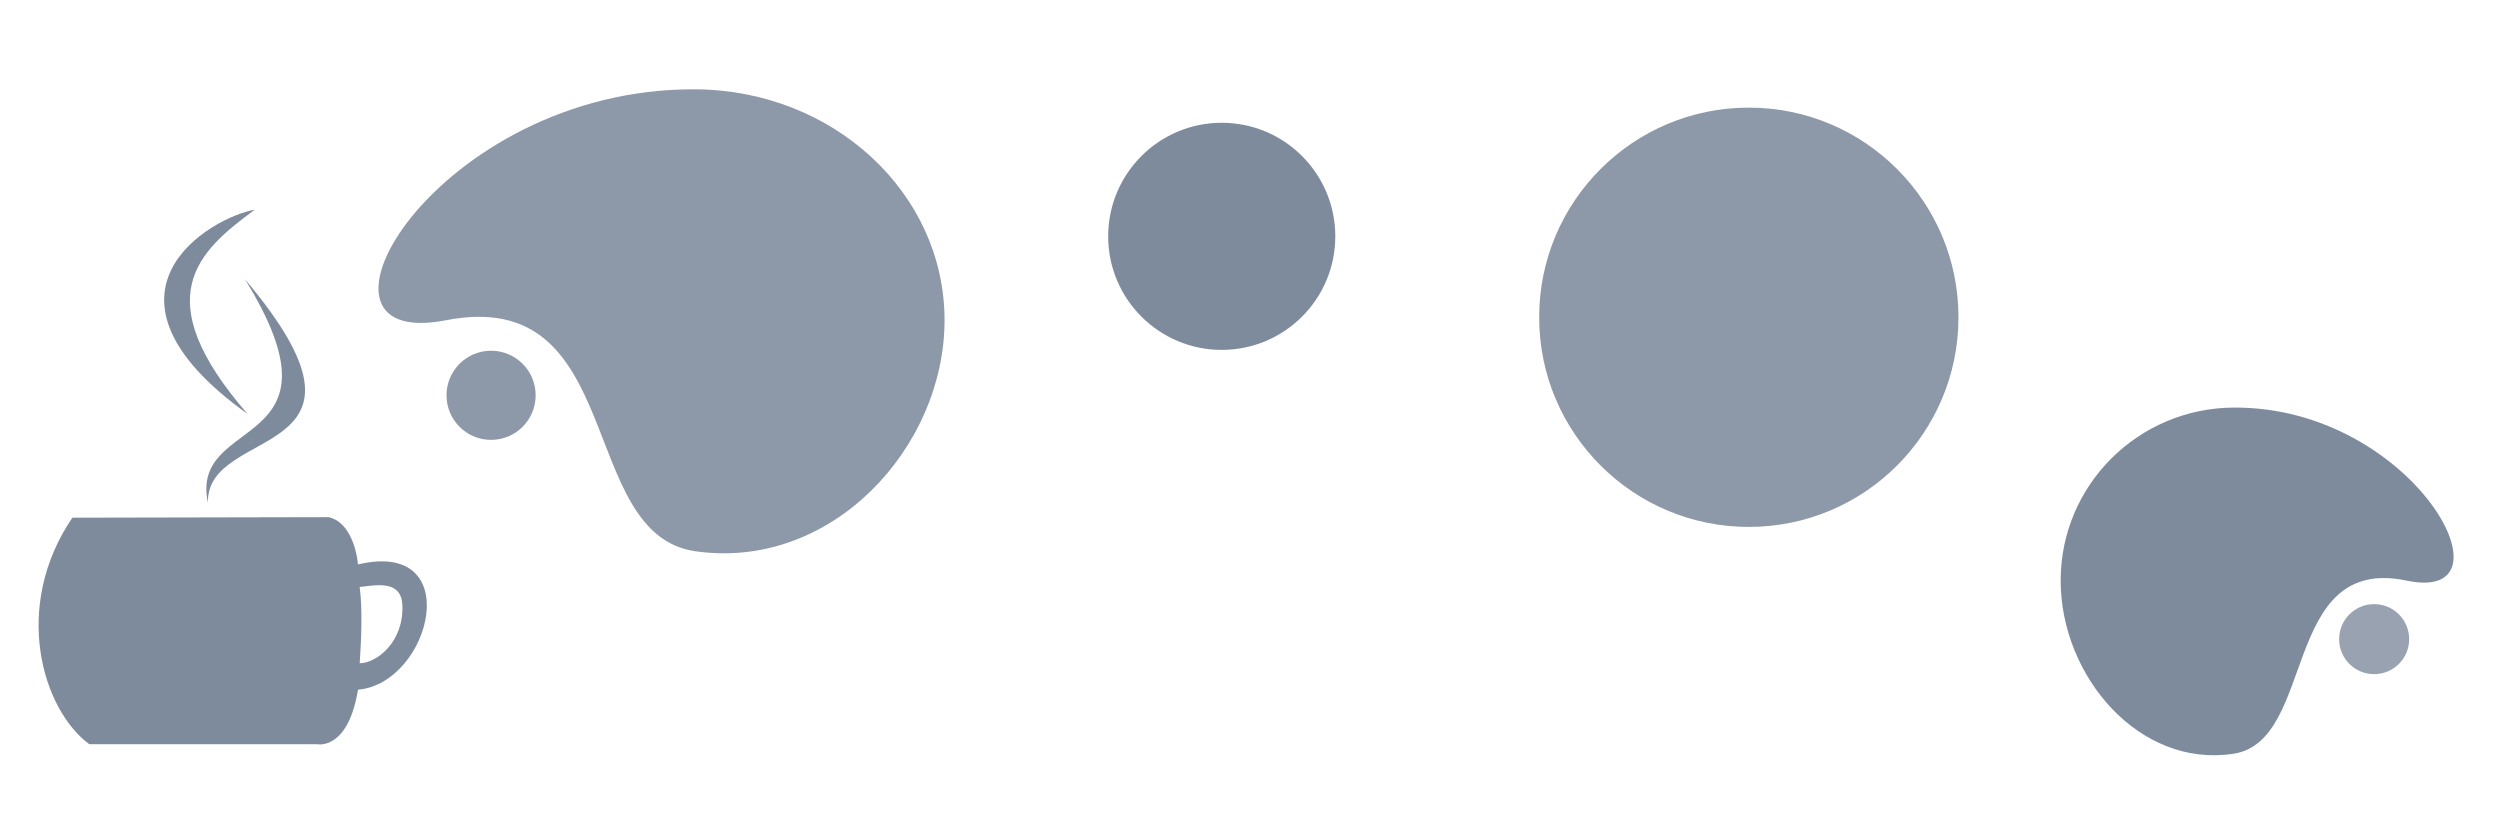
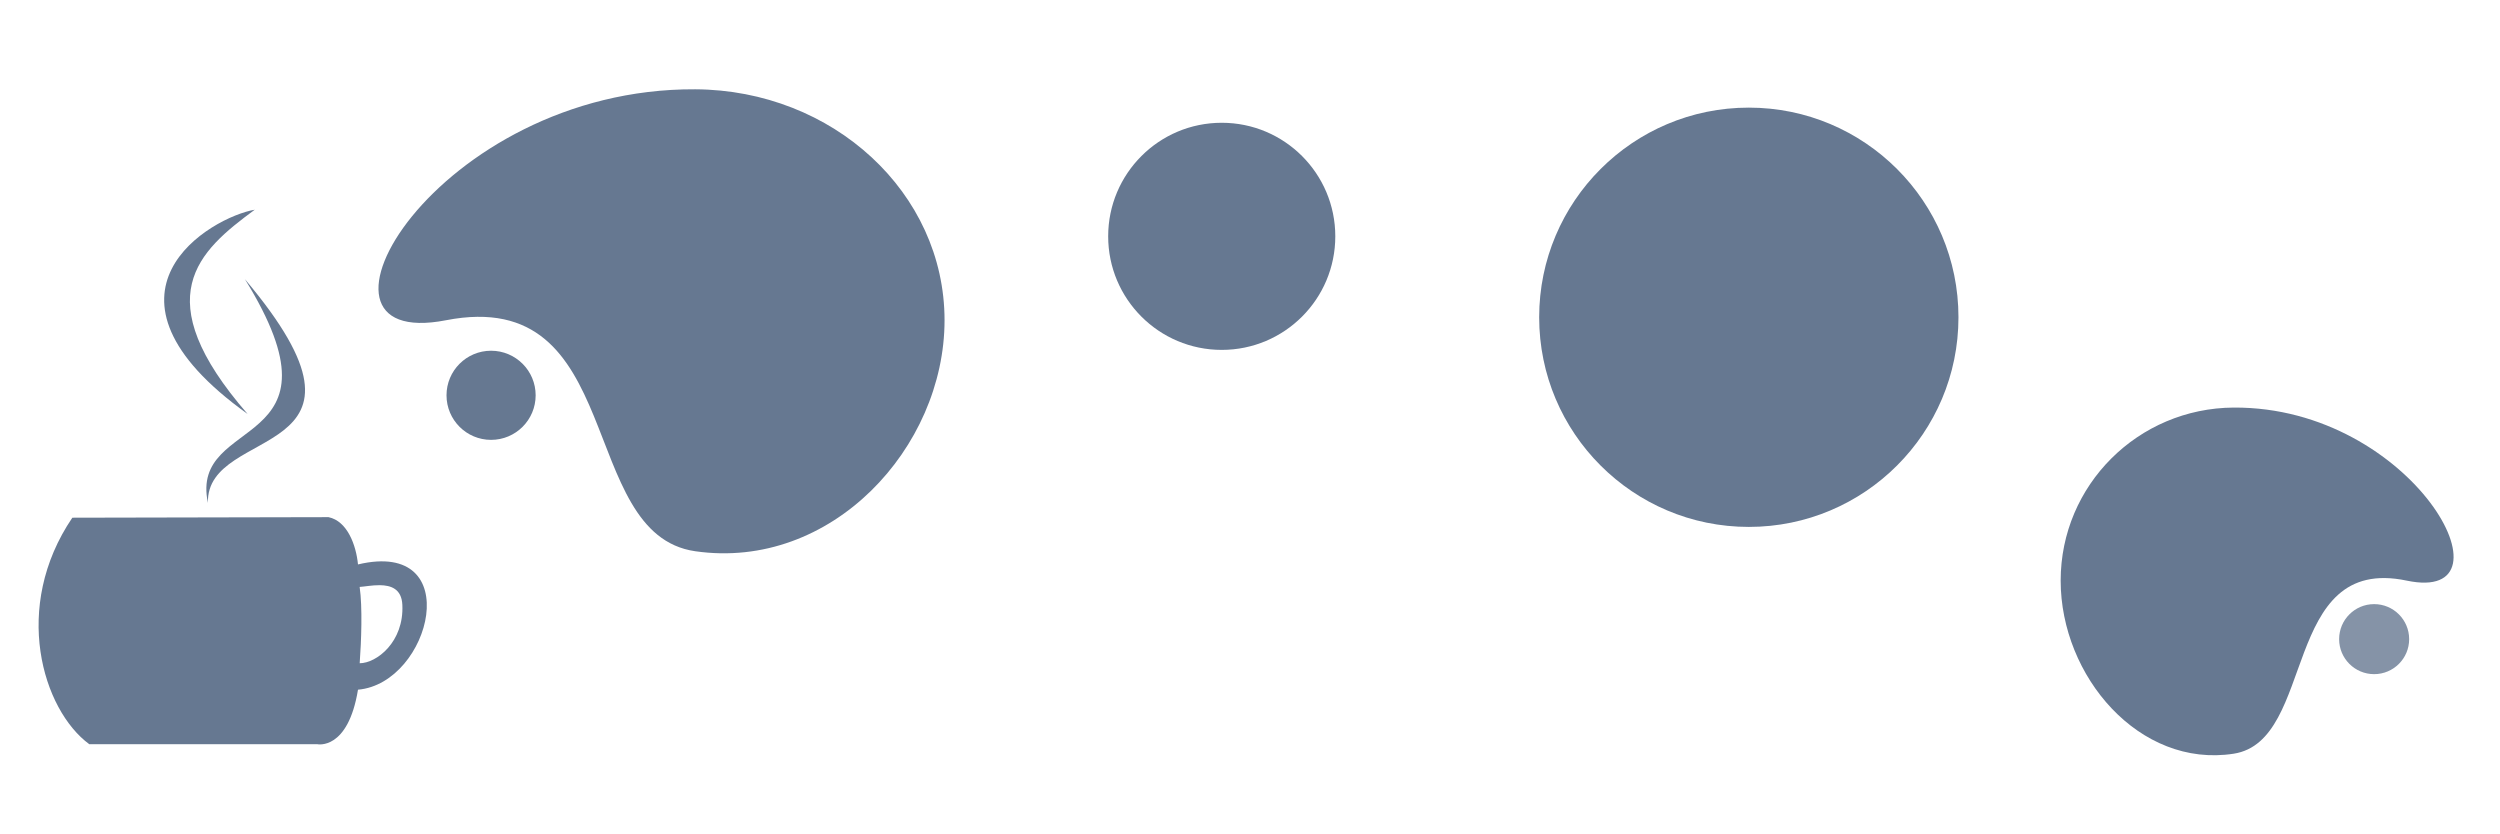
<svg xmlns="http://www.w3.org/2000/svg" width="1500" height="500" viewBox="0 0 1500 500" version="1.1" id="svg5">
  <defs id="defs2">
    <rect x="431.045" y="12.922" width="165.659" height="424.727" id="rect15640" />
    <rect x="275.128" y="63.487" width="125.478" height="90.347" id="rect65638" />
    <rect x="274.669" y="83.017" width="125.019" height="70.818" id="rect62530" />
    <rect x="10.947" y="14.716" width="1221.724" height="487.932" id="rect43298" />
    <clipPath clipPathUnits="userSpaceOnUse" id="clipPath1952">
      <rect style="display:block;fill:#000000;fill-opacity:1;stroke:#000000;stroke-width:8.899;stroke-linecap:butt;stroke-linejoin:miter;stroke-miterlimit:4;stroke-dasharray:17.798, 53.394;stroke-dashoffset:0;stroke-opacity:1;paint-order:markers fill stroke" id="rect1954" width="386.741" height="415.067" x="556.629" y="282.485" />
    </clipPath>
    <rect x="275.128" y="63.487" width="125.478" height="90.347" id="rect65638-6" />
    <rect x="275.128" y="63.487" width="125.478" height="90.347" id="rect65638-8" />
    <rect x="431.045" y="12.922" width="165.659" height="424.727" id="rect935" />
  </defs>
  <g id="layer2">
-     <g id="g79712" style="display:none">
-       <path style="color:#000000;fill:#000000;fill-opacity:1;stroke:#000000;stroke-dasharray:6, 36;stroke-opacity:1;-inkscape-stroke:none" d="m 716.759,332.425 c -1.999,0.381 -3.992,0.799 -5.977,1.25 l 1.334,5.851 c 1.915,-0.436 3.838,-0.84 5.768,-1.207 z m 36.415,-3.151 -0.099,5.999 c 1.964,0.032 3.928,0.1 5.89,0.202 l 0.312,-5.993 c -2.033,-0.106 -4.067,-0.175 -6.103,-0.208 z m -77.002,16.163 c -1.85,0.852 -3.685,1.737 -5.502,2.655 l 2.704,5.356 c 1.754,-0.886 3.523,-1.739 5.306,-2.56 z m 119.221,-10.27 -1.549,5.797 c 1.9,0.508 3.791,1.045 5.668,1.618 l 1.753,-5.737 c -1.949,-0.596 -3.907,-1.153 -5.872,-1.678 z m -155.466,32.703 c -1.59,1.273 -3.155,2.575 -4.697,3.903 l 3.916,4.548 c 1.489,-1.282 3,-2.539 4.532,-3.767 z m 195.007,-16.789 -2.896,5.254 c 1.721,0.949 3.425,1.927 5.111,2.935 l 3.08,-5.151 c -1.747,-1.044 -3.513,-2.056 -5.295,-3.039 z M 610.134,398.352 c -1.236,1.615 -2.446,3.252 -3.626,4.912 l 4.89,3.477 c 1.138,-1.6 2.304,-3.18 3.499,-4.741 z m 259.37,-22.349 -4.067,4.413 c 1.444,1.331 2.865,2.689 4.262,4.071 l 4.222,-4.266 c -1.447,-1.431 -2.92,-2.838 -4.417,-4.217 z m -281.012,59.064 c -0.816,1.867 -1.597,3.748 -2.346,5.638 l 5.578,2.209 c 0.724,-1.829 1.479,-3.645 2.265,-5.443 z m 308.622,-26.591 -5.007,3.307 c 1.083,1.64 2.137,3.296 3.159,4.972 l 5.122,-3.124 c -1.061,-1.739 -2.152,-3.457 -3.274,-5.155 z m -320.804,67.441 c -0.34,2.006 -0.644,4.019 -0.912,6.039 l 5.947,0.789 c 0.259,-1.946 0.552,-3.888 0.881,-5.826 z m 339.776,-29.271 -5.658,2.001 c 0.654,1.85 1.275,3.713 1.865,5.59 l 5.724,-1.798 c -0.609,-1.94 -1.251,-3.871 -1.93,-5.792 z m -341.729,71.849 c 0.152,2.029 0.339,4.055 0.562,6.078 l 5.962,-0.656 c -0.215,-1.953 -0.396,-3.911 -0.543,-5.87 z m 344.539,-33.591 c 0.236,1.954 0.441,3.909 0.609,5.864 l 5.978,-0.513 c -0.174,-2.031 -0.386,-4.055 -0.63,-6.072 z m -330.577,73.538 -5.704,1.865 c 0.632,1.932 1.296,3.857 1.999,5.77 l 5.634,-2.067 c -0.676,-1.842 -1.318,-3.699 -1.929,-5.568 z m 330.593,-32.361 c -0.235,1.947 -0.508,3.894 -0.813,5.838 l 5.927,0.93 c 0.315,-2.008 0.598,-4.024 0.842,-6.048 z m -313.13,69.64 -5.085,3.184 c 1.081,1.727 2.193,3.432 3.334,5.116 l 4.969,-3.363 c -1.102,-1.628 -2.176,-3.274 -3.218,-4.937 z m 303.217,-29.689 c -0.702,1.836 -1.436,3.659 -2.201,5.467 l 5.525,2.34 c 0.794,-1.875 1.553,-3.765 2.28,-5.665 z m -277.276,61.659 -4.171,4.313 c 1.463,1.415 2.951,2.804 4.464,4.167 l 4.016,-4.459 c -1.46,-1.314 -2.896,-2.654 -4.309,-4.02 z m 258.025,-25.261 c -1.119,1.613 -2.268,3.207 -3.445,4.782 l 4.805,3.592 c 1.218,-1.629 2.409,-3.279 3.57,-4.952 z m -225.186,50.097 -3.016,5.186 c 1.758,1.023 3.535,2.016 5.329,2.977 l 2.833,-5.288 c -1.731,-0.928 -3.447,-1.887 -5.146,-2.876 z m 197.792,-19.356 c -1.474,1.3 -2.969,2.571 -4.487,3.816 l 3.803,4.64 c 1.575,-1.291 3.127,-2.611 4.653,-3.956 z m -159.96,35.603 -1.686,5.759 c 1.955,0.572 3.92,1.107 5.891,1.609 l 1.478,-5.814 c -1.905,-0.485 -3.799,-1.002 -5.684,-1.553 z m 126,-12.334 c -1.744,0.906 -3.502,1.782 -5.275,2.623 l 2.572,5.421 c 1.841,-0.874 3.665,-1.782 5.47,-2.72 z m -85.374,18.967 -0.243,5.995 c 2.036,0.083 4.071,0.127 6.104,0.137 l 0.032,-5.999 c -1.967,-0.01 -3.932,-0.053 -5.893,-0.133 z m 46.801,-4.592 c -1.913,0.458 -3.831,0.884 -5.754,1.273 l 1.19,5.882 c 1.997,-0.404 3.984,-0.846 5.961,-1.319 z" id="path79090" />
-       <g id="path1344" style="fill:#000000;fill-opacity:1">
-         <path style="color:#000000;fill:#000000;fill-opacity:1;stroke-width:5.832;stroke-dasharray:5.832, 46.658;-inkscape-stroke:none" d="M 977.366,497.043 H 1490.091" id="path79087" />
-         <path style="color:#000000;fill:#000000;fill-opacity:1;stroke-dasharray:5.832, 46.658;-inkscape-stroke:none" d="m 977.367,494.127 v 5.832 h 5.832 v -5.832 z m 52.488,0 v 5.832 h 5.834 v -5.832 z m 52.49,0 v 5.832 h 5.834 v -5.832 z m 52.49,0 v 5.832 h 5.832 v -5.832 z m 52.49,0 v 5.832 h 5.832 v -5.832 z m 52.49,0 v 5.832 h 5.832 v -5.832 z m 52.49,0 v 5.832 h 5.832 v -5.832 z m 52.49,0 v 5.832 h 5.832 v -5.832 z m 52.49,0 v 5.832 h 5.832 v -5.832 z m 52.49,0 v 5.832 h 5.832 v -5.832 z" id="path79084" />
+     <g id="g43027" style="opacity:1;fill:#667891;fill-opacity:1;stroke:none;stroke-width:1;stroke-miterlimit:4;stroke-dasharray:none;stroke-opacity:1">
+       <g id="g36030" transform="translate(-37.0958,-78.92031)" style="fill:#667891;fill-opacity:1;stroke:none;stroke-width:1;stroke-miterlimit:4;stroke-dasharray:none;stroke-opacity:1">
+         <path id="path1050-8" style="fill:#667891;fill-opacity:1;stroke:none;stroke-width:1;stroke-miterlimit:4;stroke-dasharray:none;stroke-opacity:1;paint-order:markers fill stroke" d="m 304.628,271.078 c 108.959,-21.273 77.888,128.236 149.598,138.582 81.637,11.778 149.598,-62.045 149.598,-138.582 0,-76.537 -66.979,-138.138 -149.598,-138.582 C 298.832,131.662 206.475,290.242 304.628,271.078 Z" />
+         <circle style="fill:#667891;fill-opacity:1;stroke:none;stroke-width:1;stroke-miterlimit:4;stroke-dasharray:none;stroke-opacity:1;paint-order:markers fill stroke" id="path2576-9" cx="331.743" cy="316.099" r="26.741" />
      </g>
-       <g id="path1344-1" style="fill:#000000;fill-opacity:1">
-         <path style="color:#000000;fill:#000000;fill-opacity:1;stroke-width:5.968;stroke-dasharray:5.968, 47.74;-inkscape-stroke:none" d="M 17.23,497.257 H 554.011" id="path79081" />
-         <path style="color:#000000;fill:#000000;fill-opacity:1;stroke-dasharray:5.968, 47.74;-inkscape-stroke:none" d="m 17.23,494.273 v 5.967 h 5.967 v -5.967 z m 53.707,0 v 5.967 h 5.967 v -5.967 z m 53.707,0 v 5.967 h 5.969 v -5.967 z m 53.709,0 v 5.967 h 5.967 v -5.967 z m 53.707,0 v 5.967 h 5.967 v -5.967 z m 53.707,0 v 5.967 h 5.969 v -5.967 z m 53.709,0 v 5.967 h 5.967 v -5.967 z m 53.707,0 v 5.967 h 5.967 v -5.967 z m 53.707,0 v 5.967 h 5.969 v -5.967 z m 53.707,0 v 5.967 h 5.969 v -5.967 z" id="path79078" />
-       </g>
+       <circle style="fill:#667891;fill-opacity:1;stroke:none;stroke-width:1;stroke-miterlimit:4;stroke-dasharray:none;stroke-opacity:1;paint-order:markers fill stroke" id="path4826" cx="1049.29" cy="190.362" r="125.786" />
    </g>
-     <g id="g43027" style="opacity:0.8;fill:#707e92;fill-opacity:1">
-       <g id="g36030" transform="translate(-37.0958,-78.92031)" style="fill:#707e92;fill-opacity:1">
-         <path id="path1050-8" style="fill:#707e92;fill-opacity:1;stroke-width:14.934;paint-order:markers fill stroke" d="m 304.628,271.078 c 108.959,-21.273 77.888,128.236 149.598,138.582 81.637,11.778 149.598,-62.045 149.598,-138.582 0,-76.537 -66.979,-138.138 -149.598,-138.582 C 298.832,131.662 206.475,290.242 304.628,271.078 Z" />
-         <circle style="fill:#707e92;fill-opacity:1;stroke-width:13.285;paint-order:markers fill stroke" id="path2576-9" cx="331.743" cy="316.099" r="26.741" />
-       </g>
-       <circle style="fill:#707e92;fill-opacity:1;stroke-width:20;paint-order:markers fill stroke" id="path4826" cx="1049.29" cy="190.362" r="125.786" />
-     </g>
-     <g id="g69891" style="opacity:0.9;fill:#707e92;fill-opacity:1">
-       <circle style="opacity:0.8;fill:#707e92;fill-opacity:1;stroke-width:10.437;paint-order:markers fill stroke" id="path2576-9-6-3" cx="1424.486" cy="383.481" r="21.008" />
-       <path id="path858" style="opacity:1;fill:#707e92;fill-opacity:1;stroke:none;stroke-width:4;stroke-linecap:butt;stroke-linejoin:miter;stroke-miterlimit:4;stroke-dasharray:none;stroke-opacity:1" d="M 197.113,310.292 43.404,310.622 C 7.013,364.248 25.428,425.8 53.578,446.53 H 190.417 c 0,0 18.364,3.933 24.381,-32.712 43.902,-3.831 65.205,-90.65 0,-75.16 -1.14,-11.553 -6.351,-25.998 -17.684,-28.367 z m 30.747,40.818 c 6.661,0.064 13.127,2.195 13.547,11.766 1.089,22.295 -15.477,35.049 -25.59,35.071 0.964,-13.173 1.733,-33.638 -0.026,-45.789 2.865,-0.169 7.513,-1.092 12.07,-1.048 z" />
-       <path style="opacity:1;fill:#707e92;fill-opacity:1;stroke:none;stroke-width:4;stroke-linecap:butt;stroke-linejoin:miter;stroke-miterlimit:4;stroke-dasharray:none;stroke-opacity:1" d="m 146.924,167.483 c 93.136,110.41 -23.51,86.489 -22.167,134.26 -11.526,-53.778 86.913,-29.578 22.167,-134.26 z" id="path3702" />
-       <path style="display:inline;opacity:1;fill:#707e92;fill-opacity:1;stroke:none;stroke-width:4;stroke-linecap:butt;stroke-linejoin:miter;stroke-miterlimit:4;stroke-dasharray:none;stroke-opacity:1" d="m 148.553,248.39 c -61.03,-70.201 -29.508,-97.661 4.312,-122.567 -25.941,4.361 -105.718,49.911 -4.312,122.567 z" id="path3817" />
-       <path id="path1050" style="opacity:1;fill:#707e92;fill-opacity:1;stroke-width:10.77;paint-order:markers fill stroke" d="m 1444.076,348.381 c -75.63,-15.94 -54.063,96.087 -103.839,103.839 -56.666,8.825 -103.839,-46.49 -103.839,-103.839 0,-57.349 46.491,-103.507 103.839,-103.839 107.863,-0.625 171.969,118.199 103.839,103.839 z" />
-       <circle style="opacity:1;fill:#707e92;fill-opacity:1;stroke-width:14.773;paint-order:markers fill stroke" id="path4996" cx="733.042" cy="141.8" r="68.137" />
+     <g id="g69891" style="opacity:1;fill:#667891;fill-opacity:1;stroke:none;stroke-width:1;stroke-miterlimit:4;stroke-dasharray:none;stroke-opacity:1">
+       <circle style="opacity:0.8;fill:#667891;fill-opacity:1;stroke:none;stroke-width:1;stroke-miterlimit:4;stroke-dasharray:none;stroke-opacity:1;paint-order:markers fill stroke" id="path2576-9-6-3" cx="1424.486" cy="383.481" r="21.008" />
+       <path id="path858" style="opacity:1;fill:#667891;fill-opacity:1;stroke:none;stroke-width:1;stroke-linecap:butt;stroke-linejoin:miter;stroke-miterlimit:4;stroke-dasharray:none;stroke-opacity:1" d="M 197.113,310.292 43.404,310.622 C 7.013,364.248 25.428,425.8 53.578,446.53 H 190.417 c 0,0 18.364,3.933 24.381,-32.712 43.902,-3.831 65.205,-90.65 0,-75.16 -1.14,-11.553 -6.351,-25.998 -17.684,-28.367 z m 30.747,40.818 c 6.661,0.064 13.127,2.195 13.547,11.766 1.089,22.295 -15.477,35.049 -25.59,35.071 0.964,-13.173 1.733,-33.638 -0.026,-45.789 2.865,-0.169 7.513,-1.092 12.07,-1.048 z" />
+       <path style="opacity:1;fill:#667891;fill-opacity:1;stroke:none;stroke-width:1;stroke-linecap:butt;stroke-linejoin:miter;stroke-miterlimit:4;stroke-dasharray:none;stroke-opacity:1" d="m 146.924,167.483 c 93.136,110.41 -23.51,86.489 -22.167,134.26 -11.526,-53.778 86.913,-29.578 22.167,-134.26 z" id="path3702" />
+       <path style="display:inline;opacity:1;fill:#667891;fill-opacity:1;stroke:none;stroke-width:1;stroke-linecap:butt;stroke-linejoin:miter;stroke-miterlimit:4;stroke-dasharray:none;stroke-opacity:1" d="m 148.553,248.39 c -61.03,-70.201 -29.508,-97.661 4.312,-122.567 -25.941,4.361 -105.718,49.911 -4.312,122.567 z" id="path3817" />
+       <path id="path1050" style="opacity:1;fill:#667891;fill-opacity:1;stroke:none;stroke-width:1;stroke-miterlimit:4;stroke-dasharray:none;stroke-opacity:1;paint-order:markers fill stroke" d="m 1444.076,348.381 c -75.63,-15.94 -54.063,96.087 -103.839,103.839 -56.666,8.825 -103.839,-46.49 -103.839,-103.839 0,-57.349 46.491,-103.507 103.839,-103.839 107.863,-0.625 171.969,118.199 103.839,103.839 z" />
+       <circle style="opacity:1;fill:#667891;fill-opacity:1;stroke:none;stroke-width:1;stroke-miterlimit:4;stroke-dasharray:none;stroke-opacity:1;paint-order:markers fill stroke" id="path4996" cx="733.042" cy="141.8" r="68.137" />
    </g>
  </g>
-   <g id="layer1" />
</svg>
